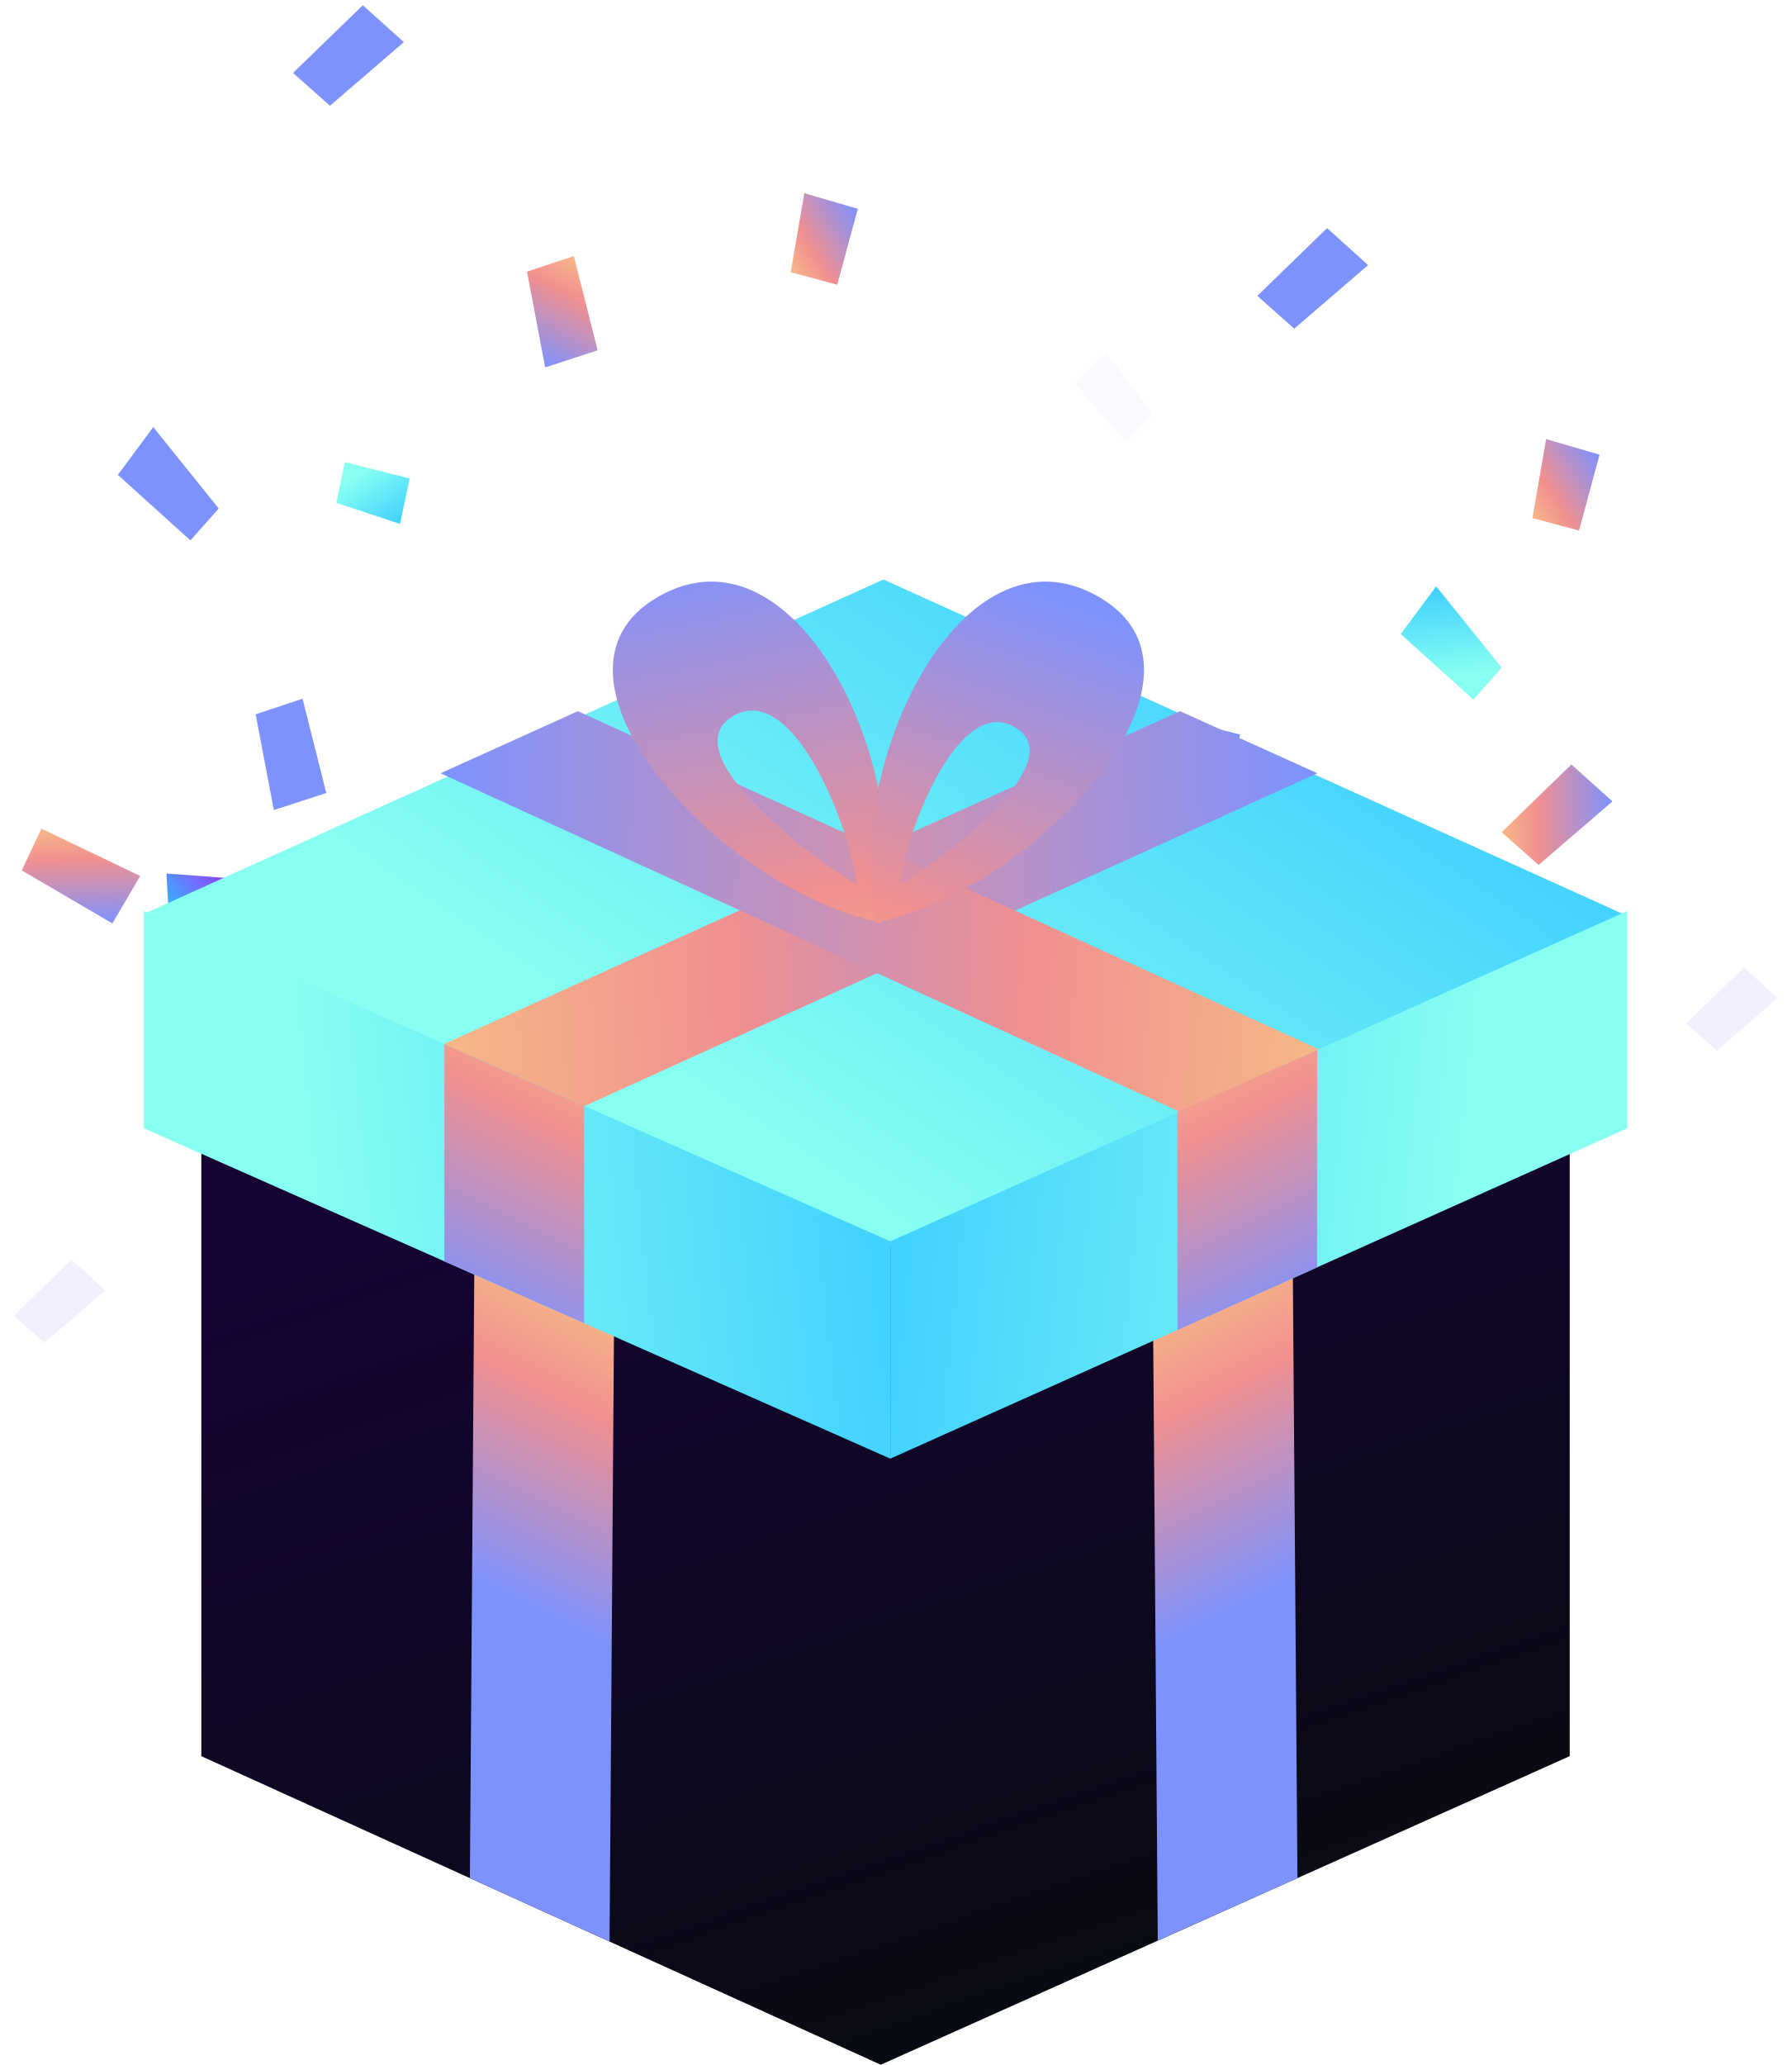
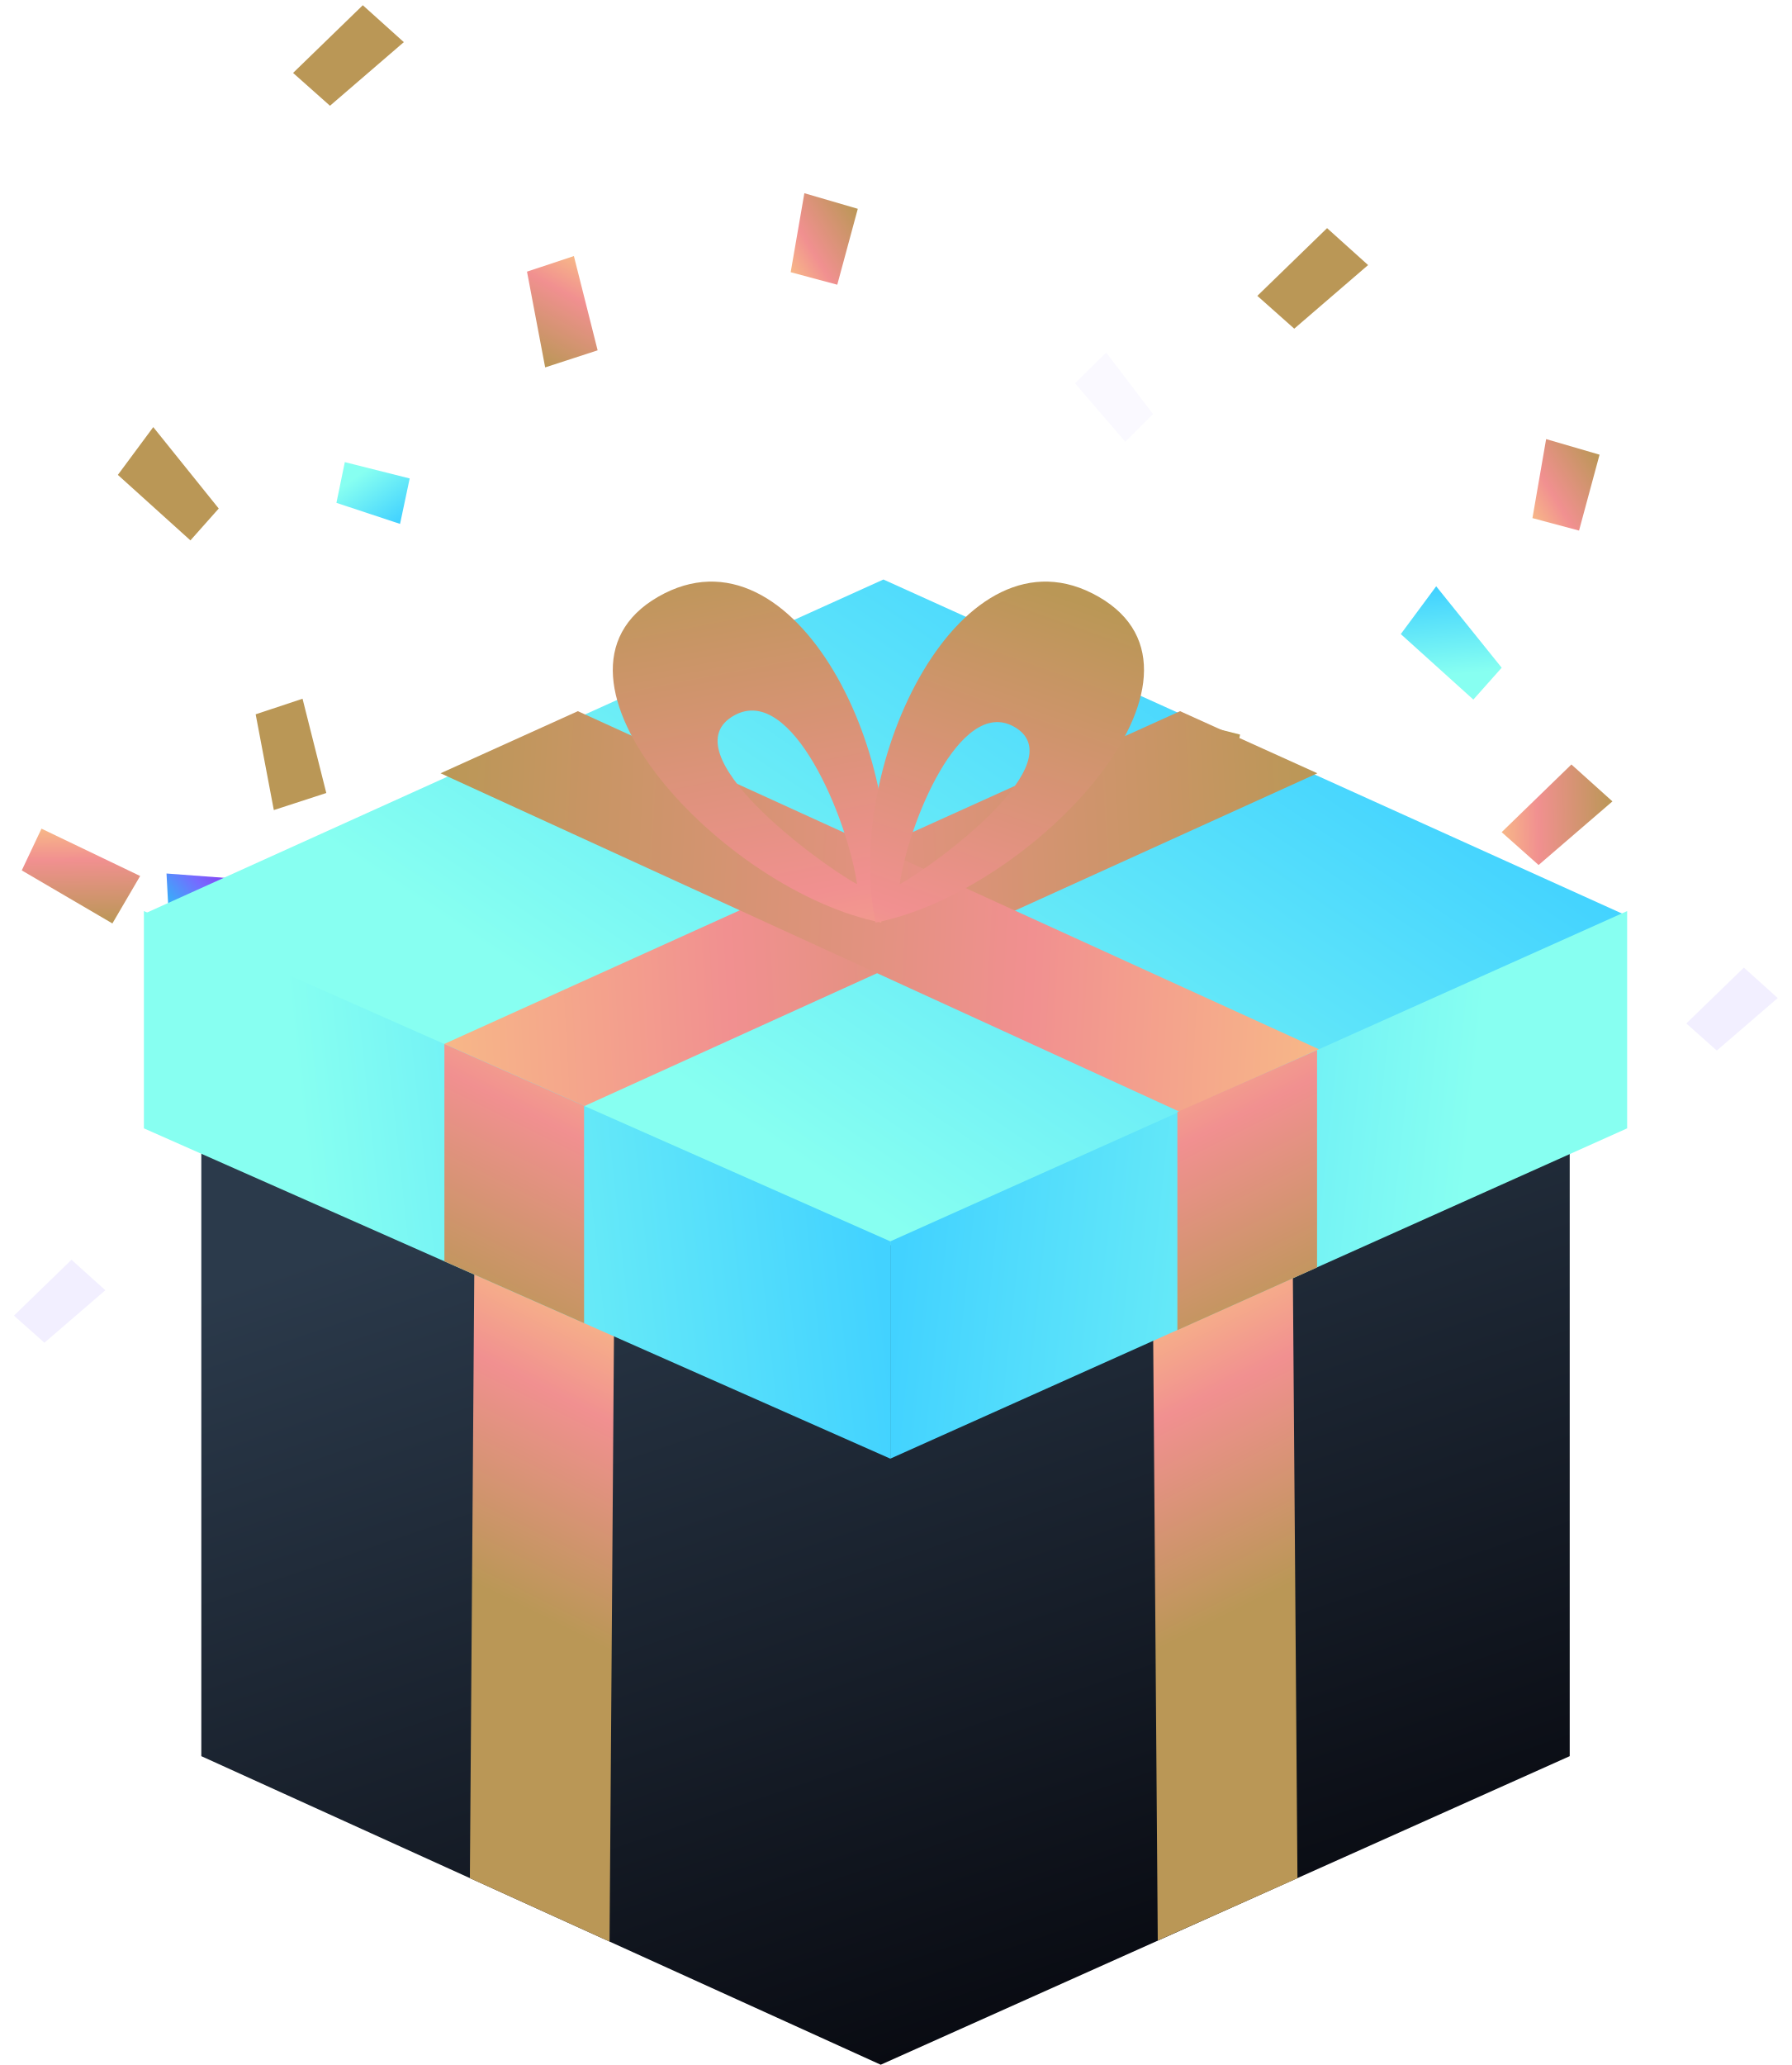
<svg xmlns="http://www.w3.org/2000/svg" width="118" height="136" viewBox="0 0 118 136" fill="none">
  <path d="M101.355 56.969L98.922 54.807L103.516 50.348L106.219 52.779L101.355 56.969Z" fill="url(#paint0_linear_3208_821)" />
-   <path d="M85.259 21.646L82.827 19.485L87.421 15.025L90.123 17.457L85.259 21.646Z" fill="#7D92FF" />
-   <path d="M21.738 6.965L19.306 4.803L23.9 0.344L26.602 2.775L21.738 6.965Z" fill="#7D92FF" />
+   <path d="M85.259 21.646L82.827 19.485L87.421 15.025L90.123 17.457L85.259 21.646Z" fill="#ba9756" />
+   <path d="M21.738 6.965L19.306 4.803L23.9 0.344L26.602 2.775L21.738 6.965Z" fill="#ba9756" />
  <path d="M113.094 69.189L111.086 67.405L114.878 63.725L117.108 65.731L113.094 69.189Z" fill="#F2EFFF" />
  <path d="M2.926 88.431L0.919 86.647L4.71 82.967L6.94 84.974L2.926 88.431Z" fill="#F2EFFF" />
  <path d="M34.716 17.89L37.805 16.864L39.369 23.072L35.913 24.197L34.716 17.89Z" fill="url(#paint1_linear_3208_821)" />
-   <path d="M16.842 47.044L19.93 46.018L21.495 52.227L18.038 53.351L16.842 47.044Z" fill="#7D92FF" />
+   <path d="M16.842 47.044L19.93 46.018L21.495 52.227L18.038 53.351L16.842 47.044Z" fill="#ba9756" />
  <path d="M17.371 58.007L17.562 61.255L11.161 61.16L10.969 57.529L17.371 58.007Z" fill="url(#paint2_linear_3208_821)" />
  <path d="M75.956 27.271L74.128 29.094L70.816 25.243L72.871 23.219L75.956 27.271Z" fill="#FAF9FF" />
  <path d="M103.933 72.957L102.105 74.78L98.793 70.928L100.848 68.905L103.933 72.957Z" fill="url(#paint3_linear_3208_821)" />
-   <path d="M76.864 49.985L77.416 47.302L81.69 48.379L81.054 51.371L76.864 49.985Z" fill="#7D92FF" />
+   <path d="M76.864 49.985L77.416 47.302L81.69 48.379L81.054 51.371L76.864 49.985Z" fill="#ba9756" />
  <path d="M22.162 33.117L22.715 30.435L26.988 31.511L26.353 34.504L22.162 33.117Z" fill="url(#paint4_linear_3208_821)" />
  <path d="M98.923 43.976L97.057 46.074L92.277 41.761L94.609 38.613L98.923 43.976Z" fill="url(#paint5_linear_3208_821)" />
-   <path d="M14.409 33.491L12.544 35.59L7.764 31.276L10.096 28.129L14.409 33.491Z" fill="#7D92FF" />
+   <path d="M14.409 33.491L12.544 35.59L7.764 31.276L10.096 28.129L14.409 33.491Z" fill="#ba9756" />
  <path d="M104.019 34.944L100.95 34.122L101.851 28.919L105.37 29.945L104.019 34.944Z" fill="url(#paint6_linear_3208_821)" />
  <path d="M55.155 18.751L52.086 17.928L52.987 12.725L56.507 13.752L55.155 18.751Z" fill="url(#paint7_linear_3208_821)" />
  <path d="M1.434 57.324L2.733 54.575L9.232 57.693L7.404 60.817L1.434 57.324Z" fill="url(#paint8_linear_3208_821)" />
  <path d="M13.262 69.865H103.405V115.66L58.018 135.982L13.262 115.66L13.262 69.865Z" fill="url(#paint9_linear_3208_821)" />
  <path d="M9.479 60.193L58.195 38.166L106.91 60.193L58.195 82.221L9.479 60.193Z" fill="url(#paint10_linear_3208_821)" />
  <path d="M77.737 46.838L29.021 68.865L38.162 72.998L86.782 50.928L77.737 46.838Z" fill="url(#paint11_linear_3208_821)" />
  <path d="M38.066 46.838L87.016 69.163L77.875 73.296L29.021 50.928L38.066 46.838Z" fill="url(#paint12_linear_3208_821)" />
  <path d="M31.644 80.575L31.268 80.408L30.953 123.694L40.154 127.87L40.47 84.479L31.644 80.575Z" fill="url(#paint13_linear_3208_821)" />
  <path d="M84.778 82.506L85.154 82.34L85.47 123.697L76.268 127.802L75.953 86.411L84.778 82.506Z" fill="url(#paint14_linear_3208_821)" />
  <path d="M9.479 60.002L58.649 81.755V96.066L9.479 74.313V60.002Z" fill="url(#paint15_linear_3208_821)" />
  <path d="M29.651 68.928L29.275 68.762V83.073L38.477 87.143V72.832L29.651 68.928Z" fill="url(#paint16_linear_3208_821)" />
  <path d="M107.188 60.002L58.649 81.755V96.066L107.188 74.313V60.002Z" fill="url(#paint17_linear_3208_821)" />
  <path d="M86.386 69.329L86.762 69.162V83.473L77.56 87.602V73.233L86.386 69.329Z" fill="url(#paint18_linear_3208_821)" />
  <path fill-rule="evenodd" clip-rule="evenodd" d="M58.05 60.761C47.647 58.702 34.328 44.487 43.36 39.301C52.391 34.116 60.215 50.325 58.05 60.761ZM56.459 58.233C53.919 56.848 43.953 49.512 48.398 47.1C52.19 45.044 55.839 53.944 56.459 58.233Z" fill="url(#paint19_linear_3208_821)" />
  <path fill-rule="evenodd" clip-rule="evenodd" d="M57.679 60.761C68.082 58.702 81.4 44.487 72.369 39.301C63.338 34.116 55.513 50.325 57.679 60.761ZM59.269 58.233C61.635 56.943 70.917 50.102 66.766 47.842C63.227 45.915 59.84 54.226 59.269 58.233Z" fill="url(#paint20_linear_3208_821)" />
  <defs>
    <linearGradient id="paint0_linear_3208_821" x1="95.754" y1="53.658" x2="106.264" y2="53.369" gradientUnits="userSpaceOnUse">
      <stop stop-color="#FFEA7D" />
      <stop offset="0.527" stop-color="#F19090" />
-       <stop offset="1" stop-color="#7D92FF" />
+       <stop offset="1" stop-color="#ba9756" />
    </linearGradient>
    <linearGradient id="paint1_linear_3208_821" x1="40.384" y1="14.694" x2="35.379" y2="23.941" gradientUnits="userSpaceOnUse">
      <stop stop-color="#FFEA7D" />
      <stop offset="0.527" stop-color="#F19090" />
-       <stop offset="1" stop-color="#7D92FF" />
+       <stop offset="1" stop-color="#ba9756" />
    </linearGradient>
    <linearGradient id="paint2_linear_3208_821" x1="11.472" y1="61.471" x2="16.414" y2="57.038" gradientUnits="userSpaceOnUse">
      <stop stop-color="#1ACFF6" />
      <stop offset="0.52" stop-color="#766AFF" />
      <stop offset="1" stop-color="#9718E5" />
    </linearGradient>
    <linearGradient id="paint3_linear_3208_821" x1="101.044" y1="77.234" x2="101.317" y2="68.897" gradientUnits="userSpaceOnUse">
      <stop stop-color="#FFEA7D" />
      <stop offset="0.527" stop-color="#F19090" />
-       <stop offset="1" stop-color="#7D92FF" />
+       <stop offset="1" stop-color="#ba9756" />
    </linearGradient>
    <linearGradient id="paint4_linear_3208_821" x1="21.831" y1="32.547" x2="24.128" y2="35.846" gradientUnits="userSpaceOnUse">
      <stop stop-color="#87FFF1" />
      <stop offset="1" stop-color="#42D2FF" />
    </linearGradient>
    <linearGradient id="paint5_linear_3208_821" x1="98.925" y1="44.137" x2="98.429" y2="38.549" gradientUnits="userSpaceOnUse">
      <stop stop-color="#87FFF1" />
      <stop offset="1" stop-color="#42D2FF" />
    </linearGradient>
    <linearGradient id="paint6_linear_3208_821" x1="98.273" y1="34.623" x2="105.555" y2="30.188" gradientUnits="userSpaceOnUse">
      <stop stop-color="#FFEA7D" />
      <stop offset="0.527" stop-color="#F19090" />
-       <stop offset="1" stop-color="#7D92FF" />
+       <stop offset="1" stop-color="#ba9756" />
    </linearGradient>
    <linearGradient id="paint7_linear_3208_821" x1="49.409" y1="18.43" x2="56.691" y2="13.995" gradientUnits="userSpaceOnUse">
      <stop stop-color="#FFEA7D" />
      <stop offset="0.527" stop-color="#F19090" />
-       <stop offset="1" stop-color="#7D92FF" />
+       <stop offset="1" stop-color="#ba9756" />
    </linearGradient>
    <linearGradient id="paint8_linear_3208_821" x1="5.366" y1="51.892" x2="5.492" y2="60.848" gradientUnits="userSpaceOnUse">
      <stop stop-color="#FFEA7D" />
      <stop offset="0.527" stop-color="#F19090" />
-       <stop offset="1" stop-color="#7D92FF" />
+       <stop offset="1" stop-color="#ba9756" />
    </linearGradient>
    <linearGradient id="paint9_linear_3208_821" x1="13.228" y1="85.369" x2="33.457" y2="144.493" gradientUnits="userSpaceOnUse">
-       <stop stop-color="#150333" />
+       <stop stop-color="#2b3a4b" />
      <stop offset="1" stop-color="#090B12" />
    </linearGradient>
    <linearGradient id="paint10_linear_3208_821" x1="70.867" y1="88.747" x2="95.875" y2="51.707" gradientUnits="userSpaceOnUse">
      <stop stop-color="#87FFF1" />
      <stop offset="1" stop-color="#42D2FF" />
    </linearGradient>
    <linearGradient id="paint11_linear_3208_821" x1="3.936" y1="59.918" x2="86.95" y2="55.343" gradientUnits="userSpaceOnUse">
      <stop stop-color="#FFEA7D" />
      <stop offset="0.527" stop-color="#F19090" />
-       <stop offset="1" stop-color="#7D92FF" />
+       <stop offset="1" stop-color="#ba9756" />
    </linearGradient>
    <linearGradient id="paint12_linear_3208_821" x1="112.203" y1="60.067" x2="28.849" y2="55.506" gradientUnits="userSpaceOnUse">
      <stop stop-color="#FFEA7D" />
      <stop offset="0.527" stop-color="#F19090" />
-       <stop offset="1" stop-color="#7D92FF" />
+       <stop offset="1" stop-color="#ba9756" />
    </linearGradient>
    <linearGradient id="paint13_linear_3208_821" x1="39.839" y1="76.647" x2="27.072" y2="102.178" gradientUnits="userSpaceOnUse">
      <stop stop-color="#FFEA7D" />
      <stop offset="0.527" stop-color="#F19090" />
-       <stop offset="1" stop-color="#7D92FF" />
+       <stop offset="1" stop-color="#ba9756" />
    </linearGradient>
    <linearGradient id="paint14_linear_3208_821" x1="76.584" y1="76.579" x2="89.351" y2="102.11" gradientUnits="userSpaceOnUse">
      <stop stop-color="#FFEA7D" />
      <stop offset="0.527" stop-color="#F19090" />
-       <stop offset="1" stop-color="#7D92FF" />
+       <stop offset="1" stop-color="#ba9756" />
    </linearGradient>
    <linearGradient id="paint15_linear_3208_821" x1="22.248" y1="96.082" x2="58.936" y2="92.122" gradientUnits="userSpaceOnUse">
      <stop stop-color="#87FFF1" />
      <stop offset="1" stop-color="#42D2FF" />
    </linearGradient>
    <linearGradient id="paint16_linear_3208_821" x1="37.846" y1="58.001" x2="25.079" y2="83.531" gradientUnits="userSpaceOnUse">
      <stop stop-color="#FFEA7D" />
      <stop offset="0.527" stop-color="#F19090" />
-       <stop offset="1" stop-color="#7D92FF" />
+       <stop offset="1" stop-color="#ba9756" />
    </linearGradient>
    <linearGradient id="paint17_linear_3208_821" x1="94.583" y1="96.082" x2="58.354" y2="92.221" gradientUnits="userSpaceOnUse">
      <stop stop-color="#87FFF1" />
      <stop offset="1" stop-color="#42D2FF" />
    </linearGradient>
    <linearGradient id="paint18_linear_3208_821" x1="78.191" y1="58.401" x2="90.958" y2="83.932" gradientUnits="userSpaceOnUse">
      <stop stop-color="#FFEA7D" />
      <stop offset="0.527" stop-color="#F19090" />
-       <stop offset="1" stop-color="#7D92FF" />
+       <stop offset="1" stop-color="#ba9756" />
    </linearGradient>
    <linearGradient id="paint19_linear_3208_821" x1="62.347" y1="84.138" x2="52.84" y2="34.744" gradientUnits="userSpaceOnUse">
      <stop stop-color="#FFEA7D" />
      <stop offset="0.527" stop-color="#F19090" />
-       <stop offset="1" stop-color="#7D92FF" />
+       <stop offset="1" stop-color="#ba9756" />
    </linearGradient>
    <linearGradient id="paint20_linear_3208_821" x1="45.526" y1="82.294" x2="61.68" y2="36.318" gradientUnits="userSpaceOnUse">
      <stop stop-color="#FFEA7D" />
      <stop offset="0.527" stop-color="#F19090" />
-       <stop offset="1" stop-color="#7D92FF" />
+       <stop offset="1" stop-color="#ba9756" />
    </linearGradient>
  </defs>
</svg>
